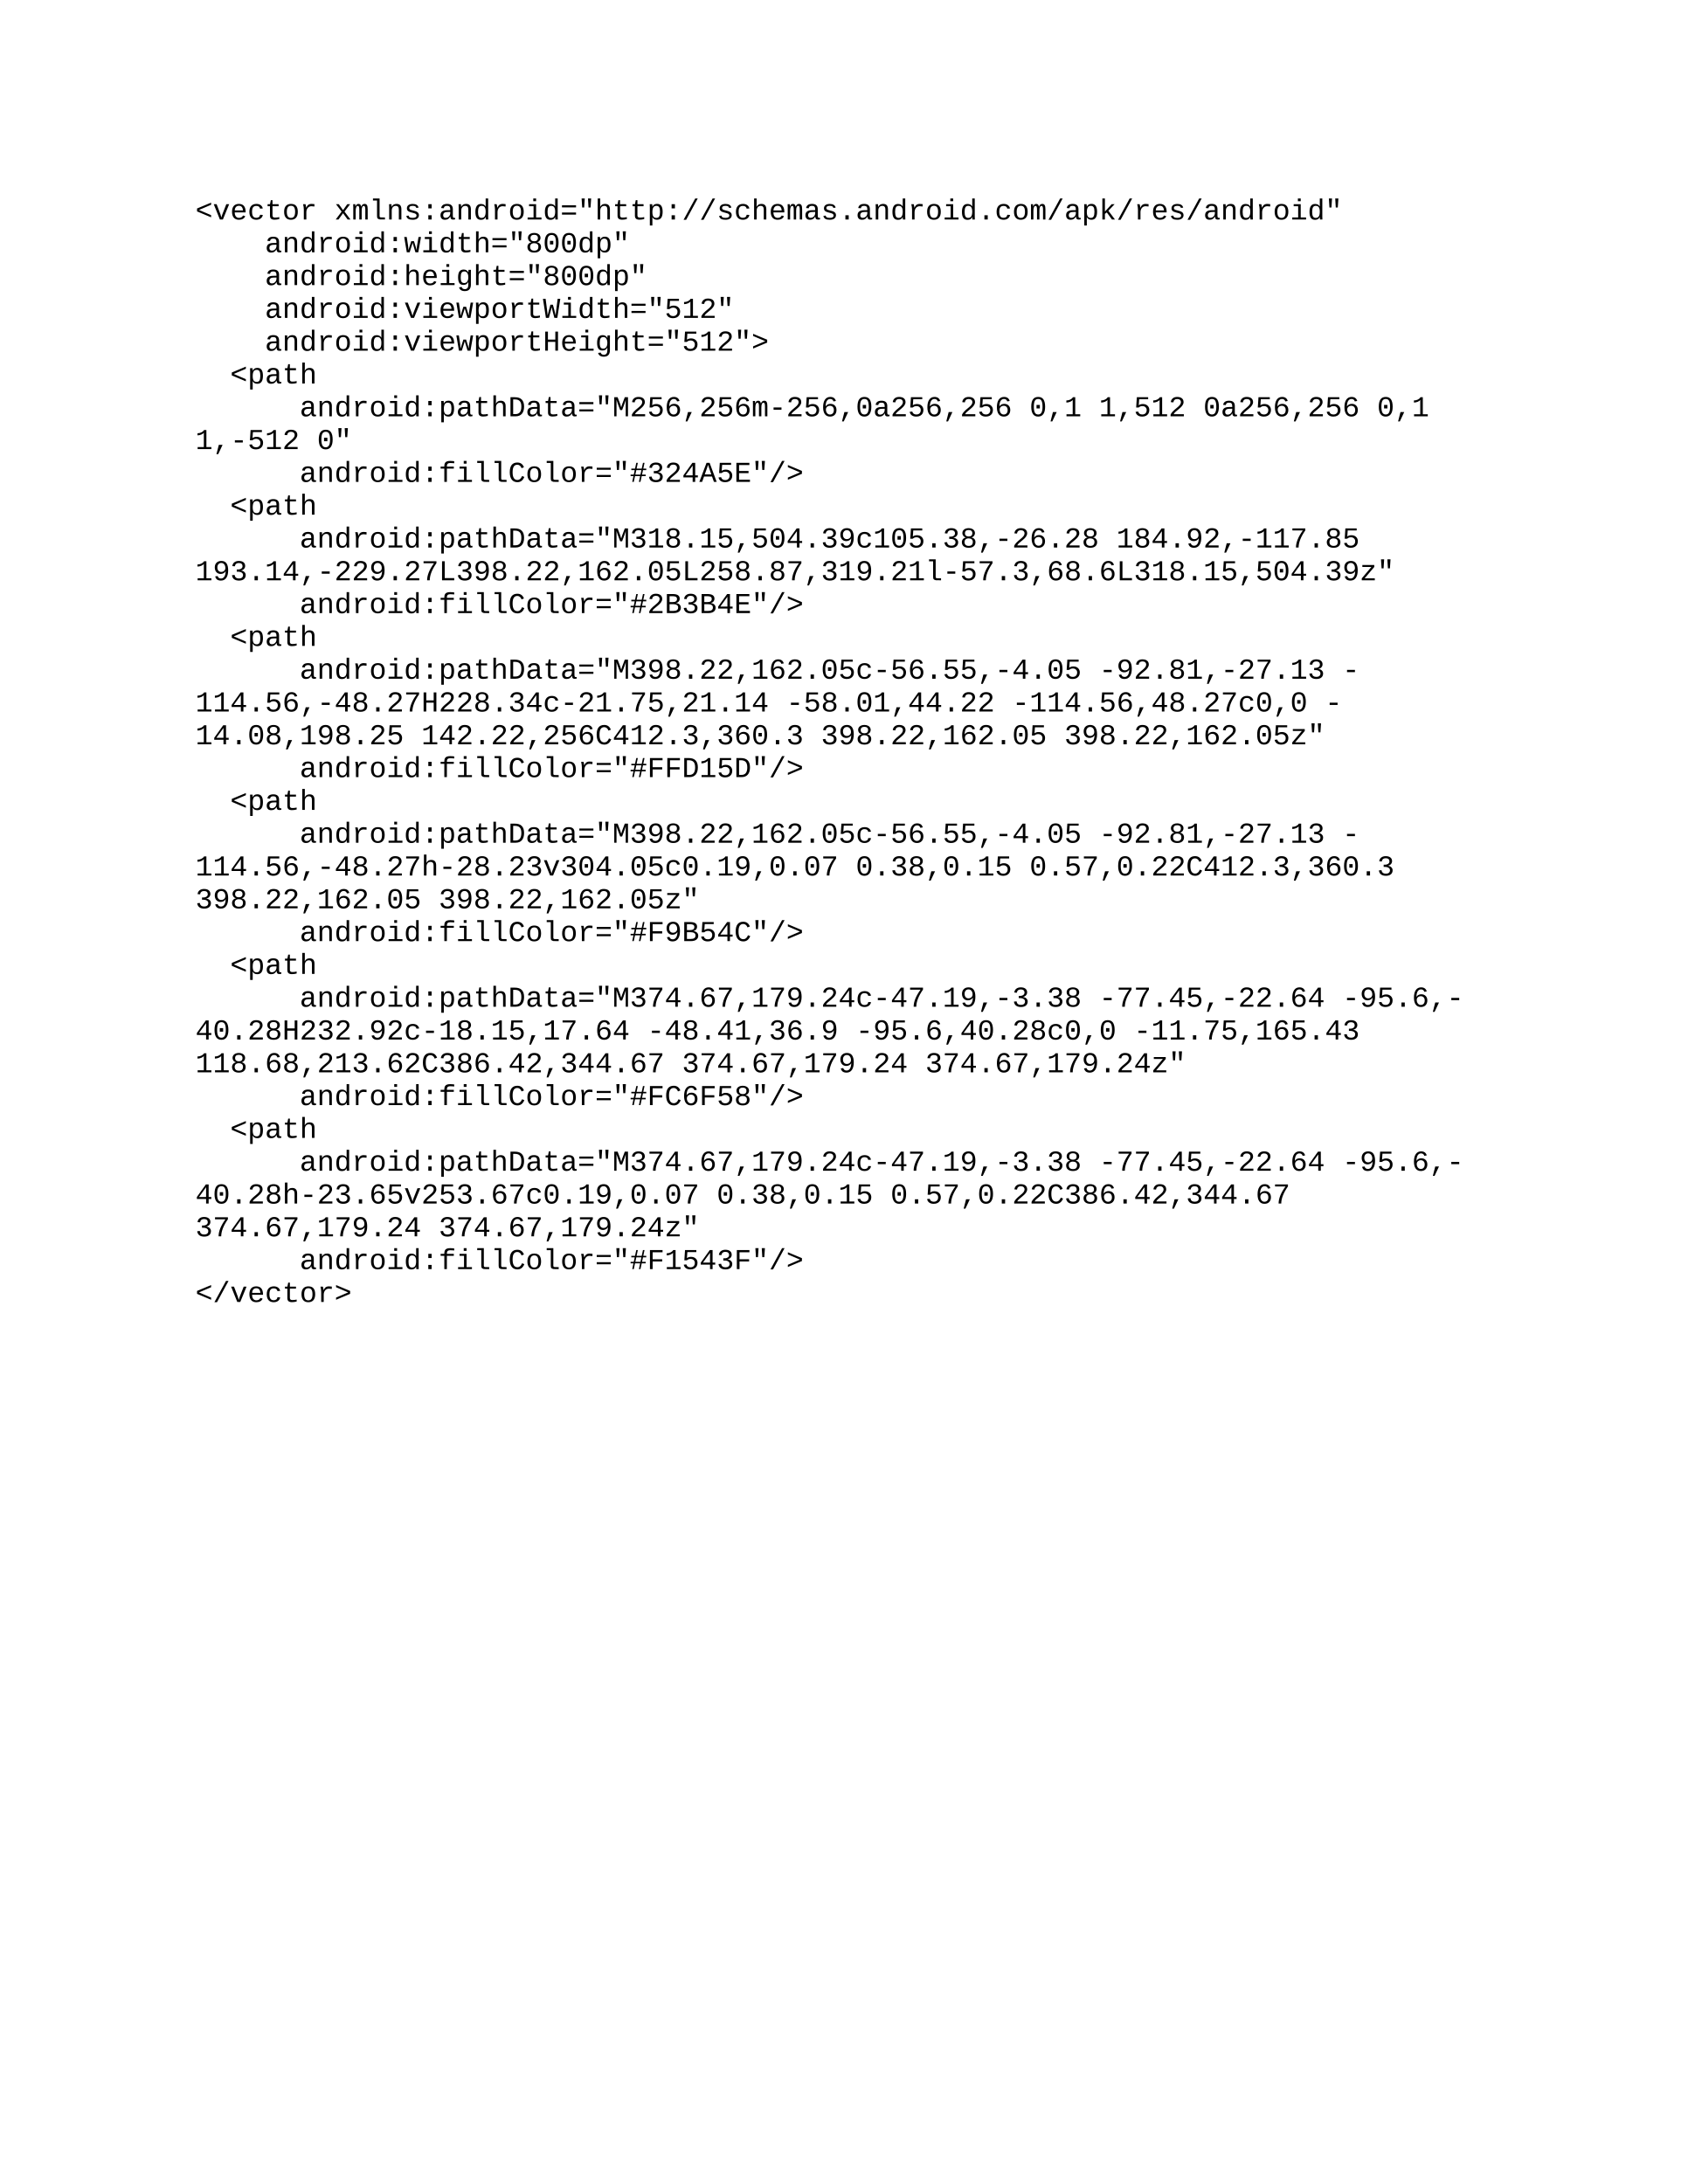
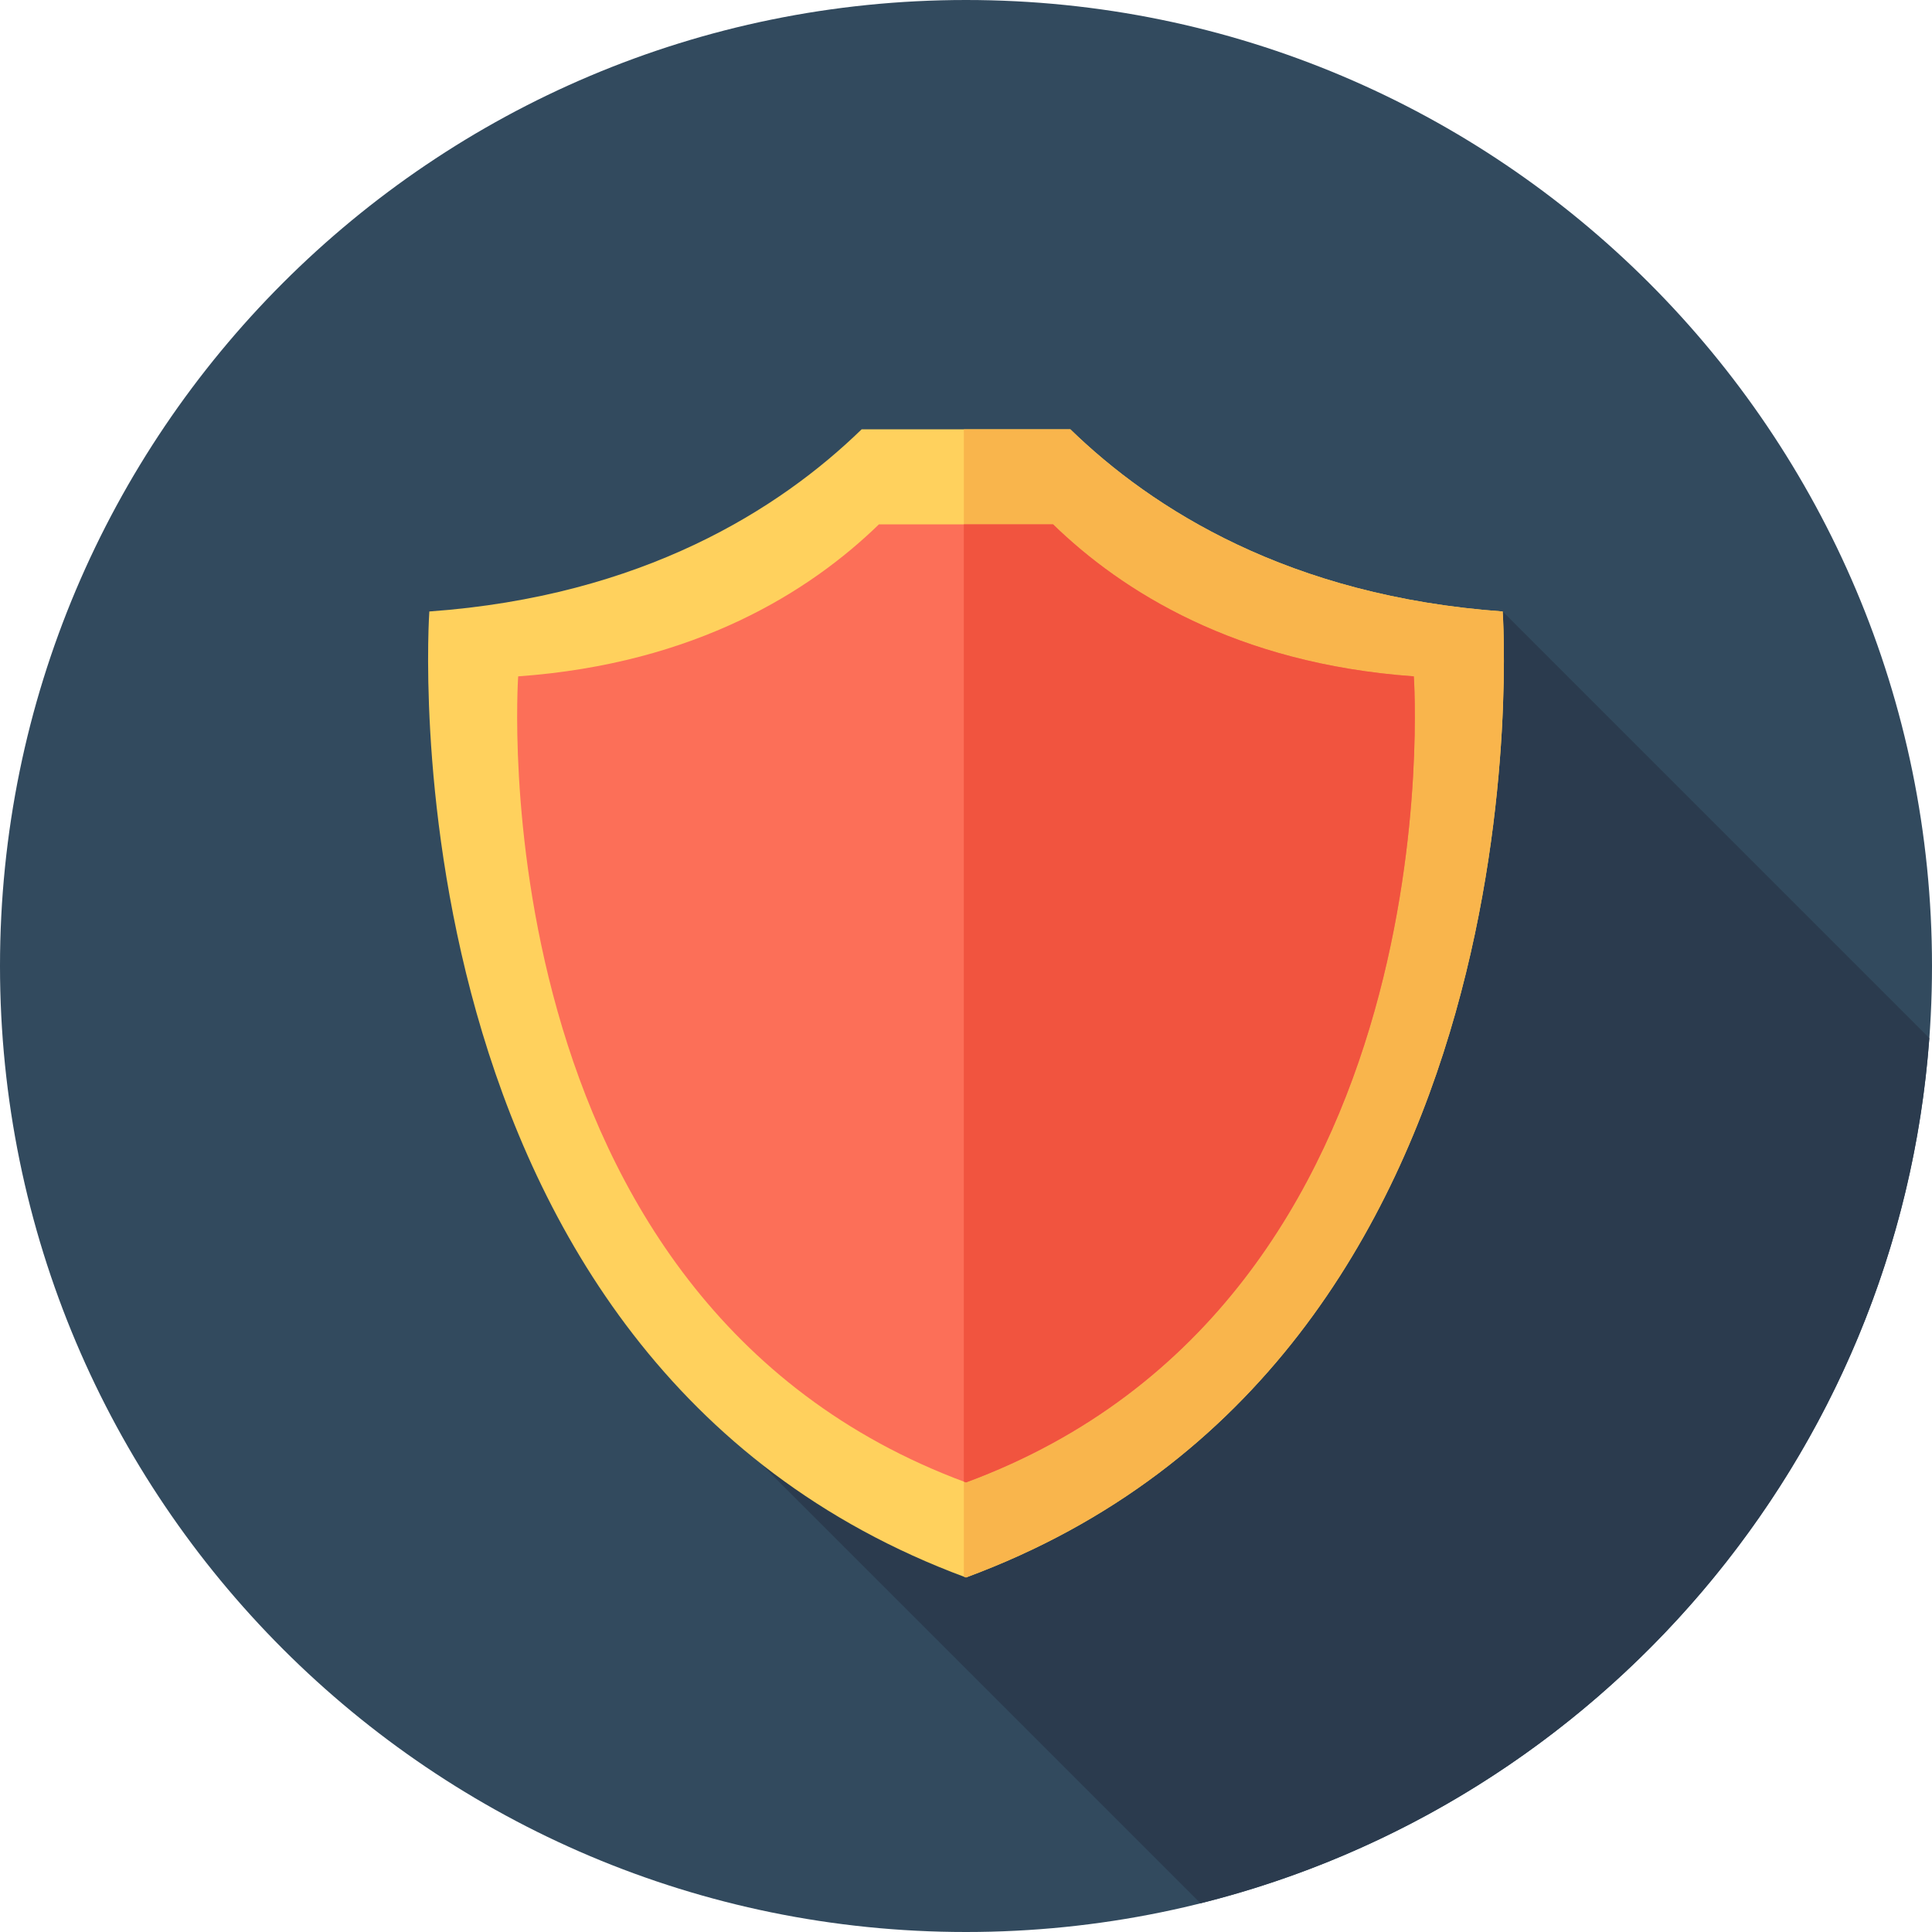
- <svg xmlns="http://www.w3.org/2000/svg" version="1.1" width="816" height="1056">
-   <defs />
-   <clipPath id="page-clip-path-1">
-     <rect x="0" y="0" width="816" height="1056" />
-   </clipPath>
-   <g clip-path="url(#page-clip-path-1)">
-     <g transform="translate(94.46667,94.46667)">
-       <g>
-         <g>
-           <text>
-             <tspan x="0" y="11.656" font-family="Courier New" font-weight="normal" font-style="normal" font-size="14" fill="#000000">&lt;vector</tspan>
-             <tspan x="58.809" y="11.656" font-family="Courier New" font-weight="normal" font-style="normal" font-size="14" fill="#000000"> </tspan>
-             <tspan x="67.211" y="11.656" font-family="Courier New" font-weight="normal" font-style="normal" font-size="14" fill="#000000">xmlns:android="http://schemas.android.com/apk/res/android"</tspan>
-           </text>
-         </g>
-         <g transform="translate(33.6,15.86)">
-           <text>
-             <tspan x="0" y="11.656" font-family="Courier New" font-weight="normal" font-style="normal" font-size="14" fill="#000000">android:width="800dp"</tspan>
-           </text>
-         </g>
-         <g transform="translate(33.6,31.72)">
-           <text>
-             <tspan x="0" y="11.656" font-family="Courier New" font-weight="normal" font-style="normal" font-size="14" fill="#000000">android:height="800dp"</tspan>
-           </text>
-         </g>
-         <g transform="translate(33.6,47.58)">
-           <text>
-             <tspan x="0" y="11.656" font-family="Courier New" font-weight="normal" font-style="normal" font-size="14" fill="#000000">android:viewportWidth="512"</tspan>
-           </text>
-         </g>
-         <g transform="translate(33.6,63.44)">
-           <text>
-             <tspan x="0" y="11.656" font-family="Courier New" font-weight="normal" font-style="normal" font-size="14" fill="#000000">android:viewportHeight="512"&gt;</tspan>
-           </text>
-         </g>
-         <g transform="translate(16.8,79.3)">
-           <text>
-             <tspan x="0" y="11.656" font-family="Courier New" font-weight="normal" font-style="normal" font-size="14" fill="#000000">&lt;path</tspan>
-           </text>
-         </g>
-         <g transform="translate(50.4,95.16)">
-           <text>
-             <tspan x="0" y="11.656" font-family="Courier New" font-weight="normal" font-style="normal" font-size="14" fill="#000000">android:pathData="M256,256m-256,0a256,256</tspan>
-             <tspan x="344.456" y="11.656" font-family="Courier New" font-weight="normal" font-style="normal" font-size="14" fill="#000000"> </tspan>
-             <tspan x="352.857" y="11.656" font-family="Courier New" font-weight="normal" font-style="normal" font-size="14" fill="#000000">0,1</tspan>
-             <tspan x="378.061" y="11.656" font-family="Courier New" font-weight="normal" font-style="normal" font-size="14" fill="#000000"> </tspan>
-             <tspan x="386.463" y="11.656" font-family="Courier New" font-weight="normal" font-style="normal" font-size="14" fill="#000000">1,512</tspan>
-             <tspan x="428.469" y="11.656" font-family="Courier New" font-weight="normal" font-style="normal" font-size="14" fill="#000000"> </tspan>
-             <tspan x="436.871" y="11.656" font-family="Courier New" font-weight="normal" font-style="normal" font-size="14" fill="#000000">0a256,256</tspan>
-             <tspan x="512.483" y="11.656" font-family="Courier New" font-weight="normal" font-style="normal" font-size="14" fill="#000000"> </tspan>
-             <tspan x="520.884" y="11.656" font-family="Courier New" font-weight="normal" font-style="normal" font-size="14" fill="#000000">0,1</tspan>
-             <tspan x="546.088" y="11.656" font-family="Courier New" font-weight="normal" font-style="normal" font-size="14" fill="#000000"> </tspan>
-             <tspan x="-50.4" y="27.516" font-family="Courier New" font-weight="normal" font-style="normal" font-size="14" fill="#000000">1,-512</tspan>
-             <tspan x="0.008" y="27.516" font-family="Courier New" font-weight="normal" font-style="normal" font-size="14" fill="#000000"> </tspan>
-             <tspan x="8.409" y="27.516" font-family="Courier New" font-weight="normal" font-style="normal" font-size="14" fill="#000000">0"</tspan>
-           </text>
-         </g>
-         <g transform="translate(50.4,126.88)">
-           <text>
-             <tspan x="0" y="11.656" font-family="Courier New" font-weight="normal" font-style="normal" font-size="14" fill="#000000">android:fillColor="#324A5E"/&gt;</tspan>
-           </text>
-         </g>
-         <g transform="translate(16.8,142.74)">
-           <text>
-             <tspan x="0" y="11.656" font-family="Courier New" font-weight="normal" font-style="normal" font-size="14" fill="#000000">&lt;path</tspan>
-           </text>
-         </g>
-         <g transform="translate(50.4,158.6)">
-           <text>
-             <tspan x="0" y="11.656" font-family="Courier New" font-weight="normal" font-style="normal" font-size="14" fill="#000000">android:pathData="M318.15,504.39c105.38,-26.28</tspan>
-             <tspan x="386.463" y="11.656" font-family="Courier New" font-weight="normal" font-style="normal" font-size="14" fill="#000000"> </tspan>
-             <tspan x="394.864" y="11.656" font-family="Courier New" font-weight="normal" font-style="normal" font-size="14" fill="#000000">184.92,-117.85</tspan>
-             <tspan x="512.483" y="11.656" font-family="Courier New" font-weight="normal" font-style="normal" font-size="14" fill="#000000"> </tspan>
-             <tspan x="-50.4" y="27.516" font-family="Courier New" font-weight="normal" font-style="normal" font-size="14" fill="#000000">193.14,-229.27L398.22,162.05L258.87,319.21l-57.3,68.6L318.15,504.39z"</tspan>
-           </text>
-         </g>
-         <g transform="translate(50.4,190.32)">
-           <text>
-             <tspan x="0" y="11.656" font-family="Courier New" font-weight="normal" font-style="normal" font-size="14" fill="#000000">android:fillColor="#2B3B4E"/&gt;</tspan>
-           </text>
-         </g>
-         <g transform="translate(16.8,206.18)">
-           <text>
-             <tspan x="0" y="11.656" font-family="Courier New" font-weight="normal" font-style="normal" font-size="14" fill="#000000">&lt;path</tspan>
-           </text>
-         </g>
-         <g transform="translate(50.4,222.04)">
-           <text>
-             <tspan x="0" y="11.656" font-family="Courier New" font-weight="normal" font-style="normal" font-size="14" fill="#000000">android:pathData="M398.22,162.05c-56.55,-4.05</tspan>
-             <tspan x="378.061" y="11.656" font-family="Courier New" font-weight="normal" font-style="normal" font-size="14" fill="#000000"> </tspan>
-             <tspan x="386.463" y="11.656" font-family="Courier New" font-weight="normal" font-style="normal" font-size="14" fill="#000000">-92.81,-27.13</tspan>
-             <tspan x="495.68" y="11.656" font-family="Courier New" font-weight="normal" font-style="normal" font-size="14" fill="#000000"> </tspan>
-             <tspan x="504.081" y="11.656" font-family="Courier New" font-weight="normal" font-style="normal" font-size="14" fill="#000000">-</tspan>
-             <tspan x="-50.4" y="27.516" font-family="Courier New" font-weight="normal" font-style="normal" font-size="14" fill="#000000">114.56,-48.27H228.34c-21.75,21.14</tspan>
-             <tspan x="226.845" y="27.516" font-family="Courier New" font-weight="normal" font-style="normal" font-size="14" fill="#000000"> </tspan>
-             <tspan x="235.247" y="27.516" font-family="Courier New" font-weight="normal" font-style="normal" font-size="14" fill="#000000">-58.01,44.22</tspan>
-             <tspan x="336.063" y="27.516" font-family="Courier New" font-weight="normal" font-style="normal" font-size="14" fill="#000000"> </tspan>
-             <tspan x="344.464" y="27.516" font-family="Courier New" font-weight="normal" font-style="normal" font-size="14" fill="#000000">-114.56,48.27c0,0</tspan>
-             <tspan x="487.287" y="27.516" font-family="Courier New" font-weight="normal" font-style="normal" font-size="14" fill="#000000"> </tspan>
-             <tspan x="495.688" y="27.516" font-family="Courier New" font-weight="normal" font-style="normal" font-size="14" fill="#000000">-</tspan>
-             <tspan x="-50.4" y="43.376" font-family="Courier New" font-weight="normal" font-style="normal" font-size="14" fill="#000000">14.08,198.25</tspan>
-             <tspan x="50.416" y="43.376" font-family="Courier New" font-weight="normal" font-style="normal" font-size="14" fill="#000000"> </tspan>
-             <tspan x="58.817" y="43.376" font-family="Courier New" font-weight="normal" font-style="normal" font-size="14" fill="#000000">142.22,256C412.3,360.3</tspan>
-             <tspan x="243.648" y="43.376" font-family="Courier New" font-weight="normal" font-style="normal" font-size="14" fill="#000000"> </tspan>
-             <tspan x="252.049" y="43.376" font-family="Courier New" font-weight="normal" font-style="normal" font-size="14" fill="#000000">398.22,162.05</tspan>
-             <tspan x="361.267" y="43.376" font-family="Courier New" font-weight="normal" font-style="normal" font-size="14" fill="#000000"> </tspan>
-             <tspan x="369.668" y="43.376" font-family="Courier New" font-weight="normal" font-style="normal" font-size="14" fill="#000000">398.22,162.05z"</tspan>
-           </text>
-         </g>
-         <g transform="translate(50.4,269.62)">
-           <text>
-             <tspan x="0" y="11.656" font-family="Courier New" font-weight="normal" font-style="normal" font-size="14" fill="#000000">android:fillColor="#FFD15D"/&gt;</tspan>
-           </text>
-         </g>
-         <g transform="translate(16.8,285.48)">
-           <text>
-             <tspan x="0" y="11.656" font-family="Courier New" font-weight="normal" font-style="normal" font-size="14" fill="#000000">&lt;path</tspan>
-           </text>
-         </g>
-         <g transform="translate(50.4,301.34)">
-           <text>
-             <tspan x="0" y="11.656" font-family="Courier New" font-weight="normal" font-style="normal" font-size="14" fill="#000000">android:pathData="M398.22,162.05c-56.55,-4.05</tspan>
-             <tspan x="378.061" y="11.656" font-family="Courier New" font-weight="normal" font-style="normal" font-size="14" fill="#000000"> </tspan>
-             <tspan x="386.463" y="11.656" font-family="Courier New" font-weight="normal" font-style="normal" font-size="14" fill="#000000">-92.81,-27.13</tspan>
-             <tspan x="495.68" y="11.656" font-family="Courier New" font-weight="normal" font-style="normal" font-size="14" fill="#000000"> </tspan>
-             <tspan x="504.081" y="11.656" font-family="Courier New" font-weight="normal" font-style="normal" font-size="14" fill="#000000">-</tspan>
-             <tspan x="-50.4" y="27.516" font-family="Courier New" font-weight="normal" font-style="normal" font-size="14" fill="#000000">114.56,-48.27h-28.23v304.05c0.19,0.07</tspan>
-             <tspan x="260.451" y="27.516" font-family="Courier New" font-weight="normal" font-style="normal" font-size="14" fill="#000000"> </tspan>
-             <tspan x="268.852" y="27.516" font-family="Courier New" font-weight="normal" font-style="normal" font-size="14" fill="#000000">0.38,0.15</tspan>
-             <tspan x="344.464" y="27.516" font-family="Courier New" font-weight="normal" font-style="normal" font-size="14" fill="#000000"> </tspan>
-             <tspan x="352.865" y="27.516" font-family="Courier New" font-weight="normal" font-style="normal" font-size="14" fill="#000000">0.57,0.22C412.3,360.3</tspan>
-             <tspan x="529.295" y="27.516" font-family="Courier New" font-weight="normal" font-style="normal" font-size="14" fill="#000000"> </tspan>
-             <tspan x="-50.4" y="43.376" font-family="Courier New" font-weight="normal" font-style="normal" font-size="14" fill="#000000">398.22,162.05</tspan>
-             <tspan x="58.817" y="43.376" font-family="Courier New" font-weight="normal" font-style="normal" font-size="14" fill="#000000"> </tspan>
-             <tspan x="67.219" y="43.376" font-family="Courier New" font-weight="normal" font-style="normal" font-size="14" fill="#000000">398.22,162.05z"</tspan>
-           </text>
-         </g>
-         <g transform="translate(50.4,348.92)">
-           <text>
-             <tspan x="0" y="11.656" font-family="Courier New" font-weight="normal" font-style="normal" font-size="14" fill="#000000">android:fillColor="#F9B54C"/&gt;</tspan>
-           </text>
-         </g>
-         <g transform="translate(16.8,364.78)">
-           <text>
-             <tspan x="0" y="11.656" font-family="Courier New" font-weight="normal" font-style="normal" font-size="14" fill="#000000">&lt;path</tspan>
-           </text>
-         </g>
-         <g transform="translate(50.4,380.64)">
-           <text>
-             <tspan x="0" y="11.656" font-family="Courier New" font-weight="normal" font-style="normal" font-size="14" fill="#000000">android:pathData="M374.67,179.24c-47.19,-3.38</tspan>
-             <tspan x="378.061" y="11.656" font-family="Courier New" font-weight="normal" font-style="normal" font-size="14" fill="#000000"> </tspan>
-             <tspan x="386.463" y="11.656" font-family="Courier New" font-weight="normal" font-style="normal" font-size="14" fill="#000000">-77.45,-22.64</tspan>
-             <tspan x="495.68" y="11.656" font-family="Courier New" font-weight="normal" font-style="normal" font-size="14" fill="#000000"> </tspan>
-             <tspan x="504.081" y="11.656" font-family="Courier New" font-weight="normal" font-style="normal" font-size="14" fill="#000000">-95.6,-</tspan>
-             <tspan x="-50.4" y="27.516" font-family="Courier New" font-weight="normal" font-style="normal" font-size="14" fill="#000000">40.28H232.92c-18.15,17.64</tspan>
-             <tspan x="159.635" y="27.516" font-family="Courier New" font-weight="normal" font-style="normal" font-size="14" fill="#000000"> </tspan>
-             <tspan x="168.036" y="27.516" font-family="Courier New" font-weight="normal" font-style="normal" font-size="14" fill="#000000">-48.41,36.9</tspan>
-             <tspan x="260.451" y="27.516" font-family="Courier New" font-weight="normal" font-style="normal" font-size="14" fill="#000000"> </tspan>
-             <tspan x="268.852" y="27.516" font-family="Courier New" font-weight="normal" font-style="normal" font-size="14" fill="#000000">-95.6,40.28c0,0</tspan>
-             <tspan x="394.872" y="27.516" font-family="Courier New" font-weight="normal" font-style="normal" font-size="14" fill="#000000"> </tspan>
-             <tspan x="403.273" y="27.516" font-family="Courier New" font-weight="normal" font-style="normal" font-size="14" fill="#000000">-11.75,165.43</tspan>
-             <tspan x="512.491" y="27.516" font-family="Courier New" font-weight="normal" font-style="normal" font-size="14" fill="#000000"> </tspan>
-             <tspan x="-50.4" y="43.376" font-family="Courier New" font-weight="normal" font-style="normal" font-size="14" fill="#000000">118.68,213.62C386.42,344.67</tspan>
-             <tspan x="176.437" y="43.376" font-family="Courier New" font-weight="normal" font-style="normal" font-size="14" fill="#000000"> </tspan>
-             <tspan x="184.839" y="43.376" font-family="Courier New" font-weight="normal" font-style="normal" font-size="14" fill="#000000">374.67,179.24</tspan>
-             <tspan x="294.056" y="43.376" font-family="Courier New" font-weight="normal" font-style="normal" font-size="14" fill="#000000"> </tspan>
-             <tspan x="302.457" y="43.376" font-family="Courier New" font-weight="normal" font-style="normal" font-size="14" fill="#000000">374.67,179.24z"</tspan>
-           </text>
-         </g>
-         <g transform="translate(50.4,428.22)">
-           <text>
-             <tspan x="0" y="11.656" font-family="Courier New" font-weight="normal" font-style="normal" font-size="14" fill="#000000">android:fillColor="#FC6F58"/&gt;</tspan>
-           </text>
-         </g>
-         <g transform="translate(16.8,444.08)">
-           <text>
-             <tspan x="0" y="11.656" font-family="Courier New" font-weight="normal" font-style="normal" font-size="14" fill="#000000">&lt;path</tspan>
-           </text>
-         </g>
-         <g transform="translate(50.4,459.94)">
-           <text>
-             <tspan x="0" y="11.656" font-family="Courier New" font-weight="normal" font-style="normal" font-size="14" fill="#000000">android:pathData="M374.67,179.24c-47.19,-3.38</tspan>
-             <tspan x="378.061" y="11.656" font-family="Courier New" font-weight="normal" font-style="normal" font-size="14" fill="#000000"> </tspan>
-             <tspan x="386.463" y="11.656" font-family="Courier New" font-weight="normal" font-style="normal" font-size="14" fill="#000000">-77.45,-22.64</tspan>
-             <tspan x="495.68" y="11.656" font-family="Courier New" font-weight="normal" font-style="normal" font-size="14" fill="#000000"> </tspan>
-             <tspan x="504.081" y="11.656" font-family="Courier New" font-weight="normal" font-style="normal" font-size="14" fill="#000000">-95.6,-</tspan>
-             <tspan x="-50.4" y="27.516" font-family="Courier New" font-weight="normal" font-style="normal" font-size="14" fill="#000000">40.28h-23.65v253.67c0.19,0.07</tspan>
-             <tspan x="193.24" y="27.516" font-family="Courier New" font-weight="normal" font-style="normal" font-size="14" fill="#000000"> </tspan>
-             <tspan x="201.641" y="27.516" font-family="Courier New" font-weight="normal" font-style="normal" font-size="14" fill="#000000">0.38,0.15</tspan>
-             <tspan x="277.253" y="27.516" font-family="Courier New" font-weight="normal" font-style="normal" font-size="14" fill="#000000"> </tspan>
-             <tspan x="285.655" y="27.516" font-family="Courier New" font-weight="normal" font-style="normal" font-size="14" fill="#000000">0.57,0.22C386.42,344.67</tspan>
-             <tspan x="478.887" y="27.516" font-family="Courier New" font-weight="normal" font-style="normal" font-size="14" fill="#000000"> </tspan>
-             <tspan x="-50.4" y="43.376" font-family="Courier New" font-weight="normal" font-style="normal" font-size="14" fill="#000000">374.67,179.24</tspan>
-             <tspan x="58.817" y="43.376" font-family="Courier New" font-weight="normal" font-style="normal" font-size="14" fill="#000000"> </tspan>
-             <tspan x="67.219" y="43.376" font-family="Courier New" font-weight="normal" font-style="normal" font-size="14" fill="#000000">374.67,179.24z"</tspan>
-           </text>
-         </g>
-         <g transform="translate(50.4,507.52)">
-           <text>
-             <tspan x="0" y="11.656" font-family="Courier New" font-weight="normal" font-style="normal" font-size="14" fill="#000000">android:fillColor="#F1543F"/&gt;</tspan>
-           </text>
-         </g>
-         <g transform="translate(0,523.38)">
-           <text>
-             <tspan x="0" y="11.656" font-family="Courier New" font-weight="normal" font-style="normal" font-size="14" fill="#000000">&lt;/vector&gt;</tspan>
-           </text>
-         </g>
-       </g>
-     </g>
-   </g>
+ <svg xmlns="http://www.w3.org/2000/svg" height="800px" width="800px" version="1.1" id="Layer_1" viewBox="0 0 512 512" xml:space="preserve">
+   <circle style="fill:#324A5E;" cx="256" cy="256" r="256" />
+   <path style="fill:#2B3B4E;" d="M318.147,504.387c105.381-26.283,184.918-117.853,193.143-229.273L398.222,162.047L258.874,319.21  l-57.303,68.603L318.147,504.387z" />
+   <path style="fill:#FFD15D;" d="M398.222,162.047c-56.554-4.051-92.813-27.133-114.564-48.269H228.34  c-21.749,21.137-58.008,44.218-114.562,48.269c0,0-14.079,198.249,142.222,256C412.301,360.296,398.222,162.047,398.222,162.047z" />
+   <path style="fill:#F9B54C;" d="M398.222,162.047c-56.554-4.051-92.813-27.133-114.564-48.269h-28.232v304.045  c0.195,0.072,0.379,0.152,0.574,0.224C412.301,360.296,398.222,162.047,398.222,162.047z" />
+   <path style="fill:#FC6F58;" d="M374.675,179.243c-47.192-3.381-77.448-22.64-95.596-40.277H232.92  c-18.149,17.637-48.406,36.898-95.596,40.277c0,0-11.748,165.426,118.675,213.616C386.424,344.671,374.675,179.243,374.675,179.243z  " />
+   <path style="fill:#F1543F;" d="M374.675,179.243c-47.192-3.381-77.448-22.64-95.596-40.277h-23.654v253.669  c0.195,0.072,0.379,0.152,0.574,0.224C386.424,344.671,374.675,179.243,374.675,179.243z" />
</svg>
